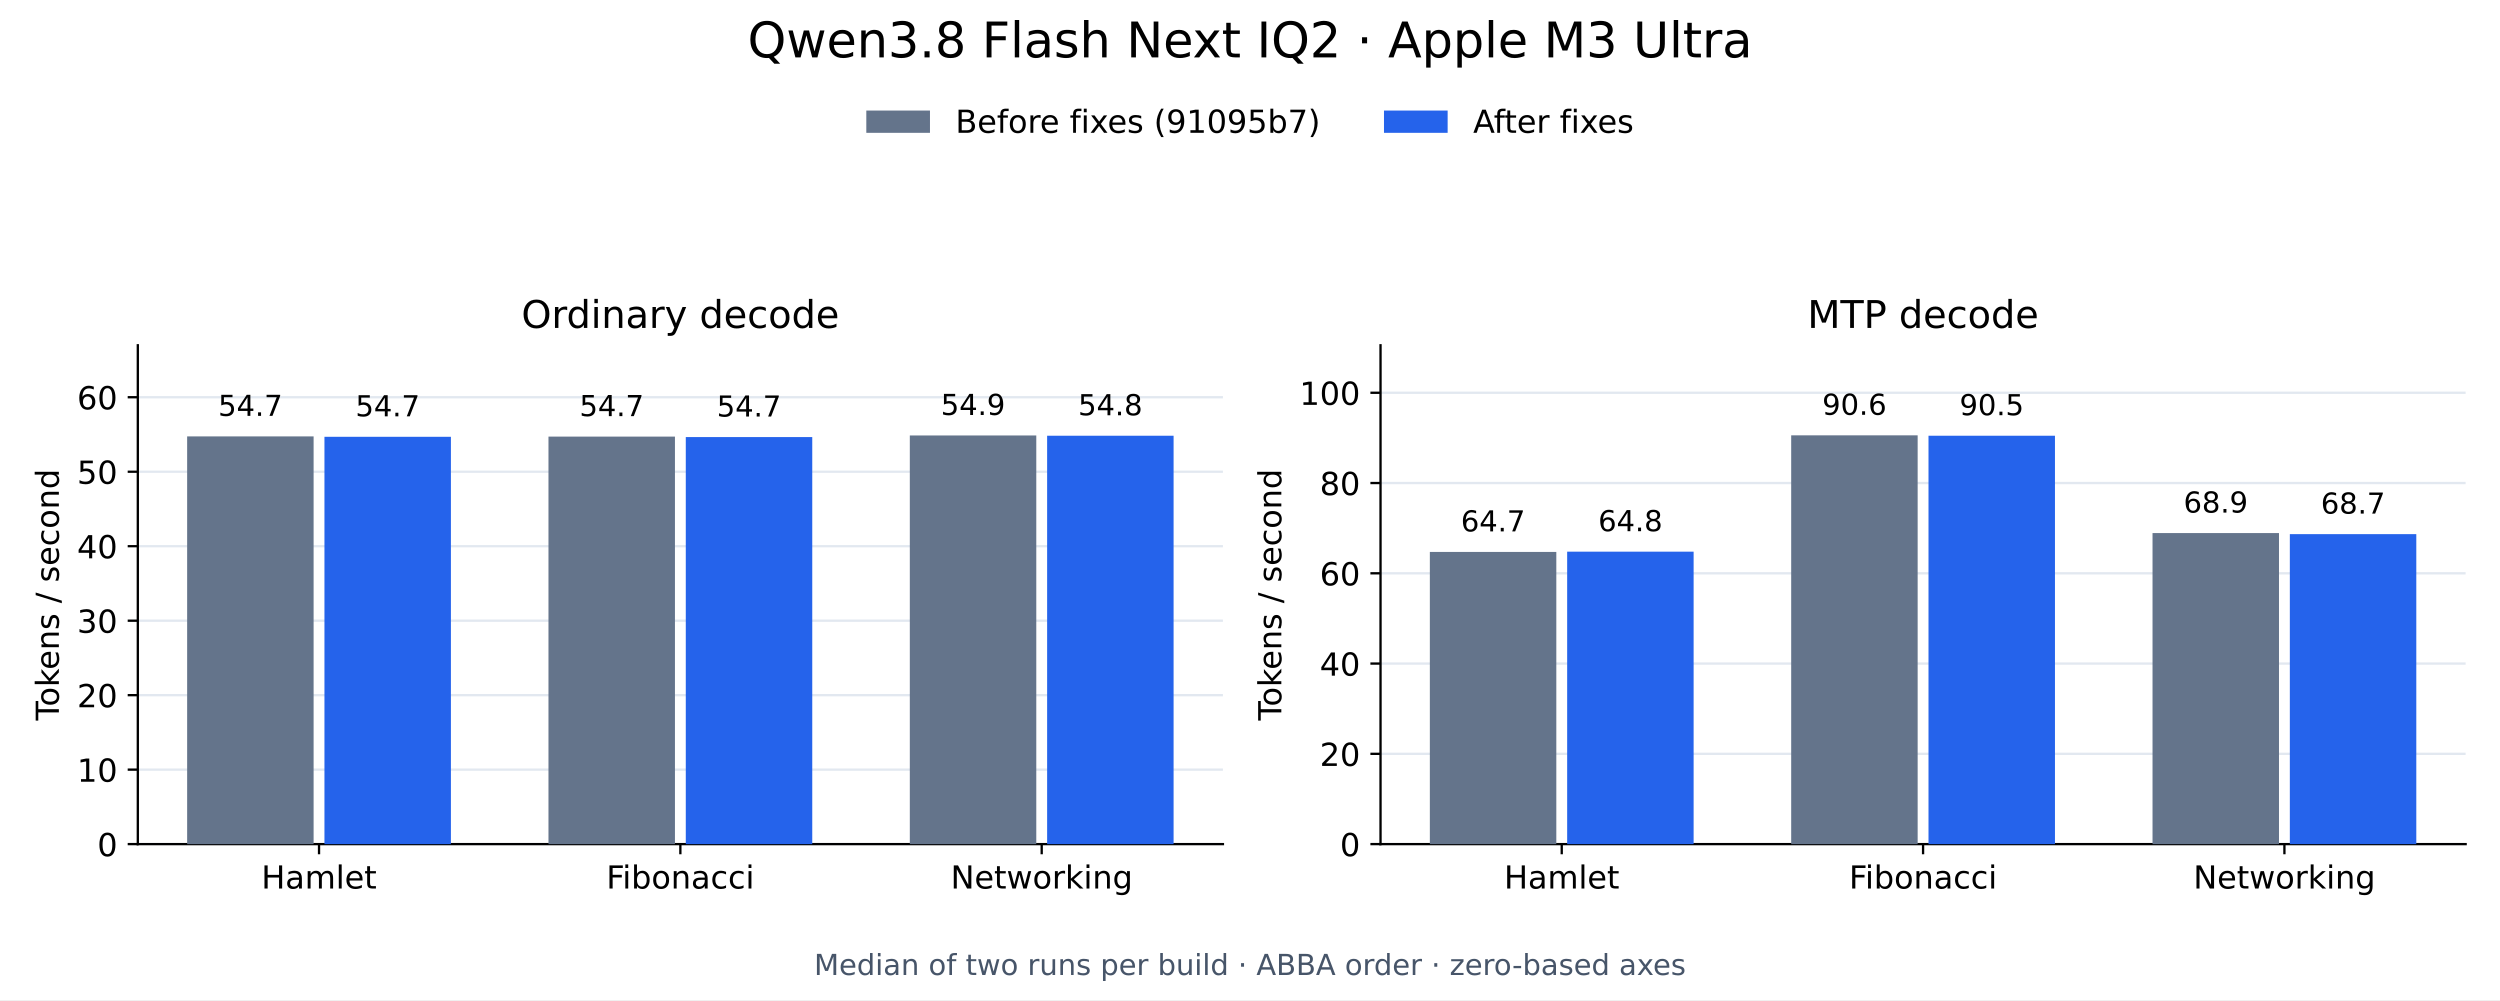
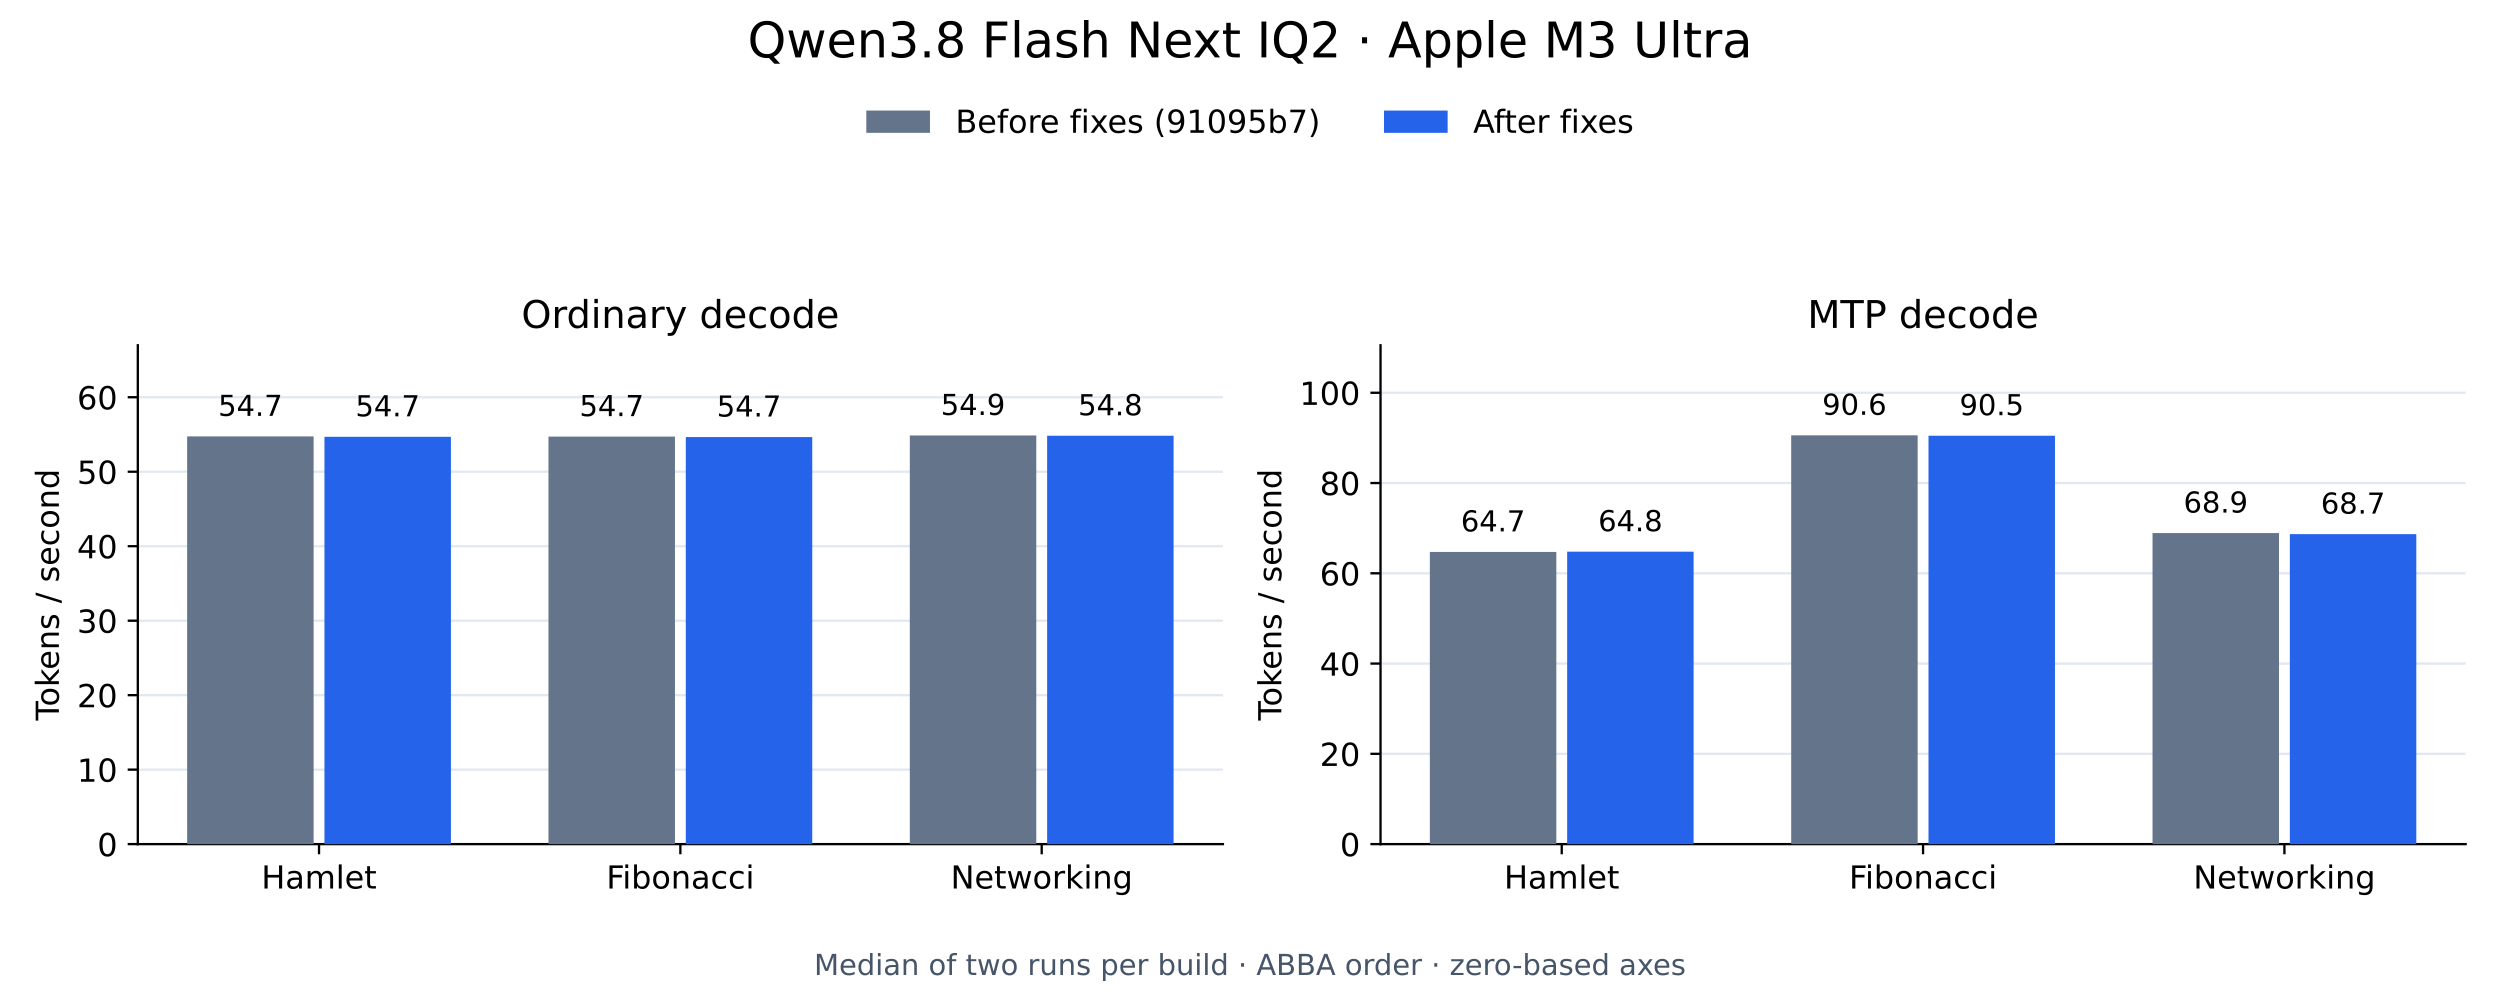
- <svg xmlns="http://www.w3.org/2000/svg" xmlns:xlink="http://www.w3.org/1999/xlink" width="864pt" height="345.6pt" viewBox="0 0 864 345.6" version="1.1">
+ <svg xmlns="http://www.w3.org/2000/svg" xmlns:xlink="http://www.w3.org/1999/xlink" width="1152" height="460.8" version="1.1" viewBox="0 0 864 345.6">
  <defs>
-     <style type="text/css">*{stroke-linejoin: round; stroke-linecap: butt}</style>
+     <style type="text/css">*{stroke-linejoin:round;stroke-linecap:butt}</style>
  </defs>
  <g id="figure_1">
    <g id="patch_1">
-       <path d="M 0 345.6 L 864 345.6 L 864 0 L 0 0 z " style="fill: #ffffff" />
+       <path d="M 0 345.6 L 864 345.6 L 864 0 L 0 0 z" style="fill:#fff" />
    </g>
    <g id="axes_1">
      <g id="patch_2">
-         <path d="M 47.63 291.728 L 422.64 291.728 L 422.64 119.328 L 47.63 119.328 z " style="fill: #ffffff" />
+         <path d="M 47.63 291.728 L 422.64 291.728 L 422.64 119.328 L 47.63 119.328 z" style="fill:#fff" />
      </g>
      <g id="matplotlib.axis_1">
        <g id="xtick_1">
          <g id="line2d_1">
            <defs>
-               <path id="m0ba7be1a46" d="M 0 0 L 0 3.5 " style="stroke: #000000; stroke-width: 0.8" />
+               <path id="m0ba7be1a46" d="M 0 0 L 0 3.5" style="stroke:#000;stroke-width:.8" />
            </defs>
            <g>
-               <use xlink:href="#m0ba7be1a46" x="110.257" y="291.728" style="stroke: #000000; stroke-width: 0.8" />
+               <use x="110.257" y="291.728" xlink:href="#m0ba7be1a46" style="stroke:#000;stroke-width:.8" />
            </g>
          </g>
          <g id="text_1">
-             <text style="font-size: 11px; font-family: 'DejaVu Sans', 'Bitstream Vera Sans', 'Computer Modern Sans Serif', 'Lucida Grande', 'Verdana', 'Geneva', 'Lucid', 'Arial', 'Helvetica', 'Avant Garde', sans-serif; text-anchor: middle" x="110.257" y="307.086" transform="rotate(-0 110.2565 307.0863)">Hamlet</text>
+             <text style="font-size:11px;font-family:'DejaVu Sans','Bitstream Vera Sans','Computer Modern Sans Serif','Lucida Grande','Verdana','Geneva','Lucid','Arial','Helvetica','Avant Garde',sans-serif;text-anchor:middle" x="110.257" y="307.086" transform="rotate(-0 110.2565 307.0863)">Hamlet</text>
          </g>
        </g>
        <g id="xtick_2">
          <g id="line2d_2">
            <g>
-               <use xlink:href="#m0ba7be1a46" x="235.135" y="291.728" style="stroke: #000000; stroke-width: 0.8" />
+               <use x="235.135" y="291.728" xlink:href="#m0ba7be1a46" style="stroke:#000;stroke-width:.8" />
            </g>
          </g>
          <g id="text_2">
-             <text style="font-size: 11px; font-family: 'DejaVu Sans', 'Bitstream Vera Sans', 'Computer Modern Sans Serif', 'Lucida Grande', 'Verdana', 'Geneva', 'Lucid', 'Arial', 'Helvetica', 'Avant Garde', sans-serif; text-anchor: middle" x="235.135" y="307.086" transform="rotate(-0 235.135 307.0863)">Fibonacci</text>
+             <text style="font-size:11px;font-family:'DejaVu Sans','Bitstream Vera Sans','Computer Modern Sans Serif','Lucida Grande','Verdana','Geneva','Lucid','Arial','Helvetica','Avant Garde',sans-serif;text-anchor:middle" x="235.135" y="307.086" transform="rotate(-0 235.135 307.0863)">Fibonacci</text>
          </g>
        </g>
        <g id="xtick_3">
          <g id="line2d_3">
            <g>
-               <use xlink:href="#m0ba7be1a46" x="360.013" y="291.728" style="stroke: #000000; stroke-width: 0.8" />
+               <use x="360.013" y="291.728" xlink:href="#m0ba7be1a46" style="stroke:#000;stroke-width:.8" />
            </g>
          </g>
          <g id="text_3">
-             <text style="font-size: 11px; font-family: 'DejaVu Sans', 'Bitstream Vera Sans', 'Computer Modern Sans Serif', 'Lucida Grande', 'Verdana', 'Geneva', 'Lucid', 'Arial', 'Helvetica', 'Avant Garde', sans-serif; text-anchor: middle" x="360.013" y="307.086" transform="rotate(-0 360.0135 307.0863)">Networking</text>
+             <text style="font-size:11px;font-family:'DejaVu Sans','Bitstream Vera Sans','Computer Modern Sans Serif','Lucida Grande','Verdana','Geneva','Lucid','Arial','Helvetica','Avant Garde',sans-serif;text-anchor:middle" x="360.013" y="307.086" transform="rotate(-0 360.0135 307.0863)">Networking</text>
          </g>
        </g>
      </g>
      <g id="matplotlib.axis_2">
        <g id="ytick_1">
          <g id="line2d_4">
-             <path d="M 47.63 291.728 L 422.64 291.728 " clip-path="url(#pa54524505d)" style="fill: none; stroke: #e2e8f0; stroke-width: 0.8; stroke-linecap: square" />
+             <path d="M 47.63 291.728 L 422.64 291.728" clip-path="url(#pa54524505d)" style="fill:none;stroke:#e2e8f0;stroke-width:.8;stroke-linecap:square" />
          </g>
          <g id="line2d_5">
            <defs>
-               <path id="meb9f7e2e8a" d="M 0 0 L -3.5 0 " style="stroke: #000000; stroke-width: 0.8" />
+               <path id="meb9f7e2e8a" d="M 0 0 L -3.5 0" style="stroke:#000;stroke-width:.8" />
            </defs>
            <g>
-               <use xlink:href="#meb9f7e2e8a" x="47.63" y="291.728" style="stroke: #000000; stroke-width: 0.8" />
+               <use x="47.63" y="291.728" xlink:href="#meb9f7e2e8a" style="stroke:#000;stroke-width:.8" />
            </g>
          </g>
          <g id="text_4">
-             <text style="font-size: 11px; font-family: 'DejaVu Sans', 'Bitstream Vera Sans', 'Computer Modern Sans Serif', 'Lucida Grande', 'Verdana', 'Geneva', 'Lucid', 'Arial', 'Helvetica', 'Avant Garde', sans-serif; text-anchor: end" x="40.63" y="295.907" transform="rotate(-0 40.63 295.9071)">0</text>
+             <text style="font-size:11px;font-family:'DejaVu Sans','Bitstream Vera Sans','Computer Modern Sans Serif','Lucida Grande','Verdana','Geneva','Lucid','Arial','Helvetica','Avant Garde',sans-serif;text-anchor:end" x="40.63" y="295.907" transform="rotate(-0 40.63 295.9071)">0</text>
          </g>
        </g>
        <g id="ytick_2">
          <g id="line2d_6">
-             <path d="M 47.63 265.988 L 422.64 265.988 " clip-path="url(#pa54524505d)" style="fill: none; stroke: #e2e8f0; stroke-width: 0.8; stroke-linecap: square" />
+             <path d="M 47.63 265.988 L 422.64 265.988" clip-path="url(#pa54524505d)" style="fill:none;stroke:#e2e8f0;stroke-width:.8;stroke-linecap:square" />
          </g>
          <g id="line2d_7">
            <g>
-               <use xlink:href="#meb9f7e2e8a" x="47.63" y="265.988" style="stroke: #000000; stroke-width: 0.8" />
+               <use x="47.63" y="265.988" xlink:href="#meb9f7e2e8a" style="stroke:#000;stroke-width:.8" />
            </g>
          </g>
          <g id="text_5">
-             <text style="font-size: 11px; font-family: 'DejaVu Sans', 'Bitstream Vera Sans', 'Computer Modern Sans Serif', 'Lucida Grande', 'Verdana', 'Geneva', 'Lucid', 'Arial', 'Helvetica', 'Avant Garde', sans-serif; text-anchor: end" x="40.63" y="270.167" transform="rotate(-0 40.63 270.1673)">10</text>
+             <text style="font-size:11px;font-family:'DejaVu Sans','Bitstream Vera Sans','Computer Modern Sans Serif','Lucida Grande','Verdana','Geneva','Lucid','Arial','Helvetica','Avant Garde',sans-serif;text-anchor:end" x="40.63" y="270.167" transform="rotate(-0 40.63 270.1673)">10</text>
          </g>
        </g>
        <g id="ytick_3">
          <g id="line2d_8">
-             <path d="M 47.63 240.248 L 422.64 240.248 " clip-path="url(#pa54524505d)" style="fill: none; stroke: #e2e8f0; stroke-width: 0.8; stroke-linecap: square" />
+             <path d="M 47.63 240.248 L 422.64 240.248" clip-path="url(#pa54524505d)" style="fill:none;stroke:#e2e8f0;stroke-width:.8;stroke-linecap:square" />
          </g>
          <g id="line2d_9">
            <g>
-               <use xlink:href="#meb9f7e2e8a" x="47.63" y="240.248" style="stroke: #000000; stroke-width: 0.8" />
+               <use x="47.63" y="240.248" xlink:href="#meb9f7e2e8a" style="stroke:#000;stroke-width:.8" />
            </g>
          </g>
          <g id="text_6">
-             <text style="font-size: 11px; font-family: 'DejaVu Sans', 'Bitstream Vera Sans', 'Computer Modern Sans Serif', 'Lucida Grande', 'Verdana', 'Geneva', 'Lucid', 'Arial', 'Helvetica', 'Avant Garde', sans-serif; text-anchor: end" x="40.63" y="244.428" transform="rotate(-0 40.63 244.4275)">20</text>
+             <text style="font-size:11px;font-family:'DejaVu Sans','Bitstream Vera Sans','Computer Modern Sans Serif','Lucida Grande','Verdana','Geneva','Lucid','Arial','Helvetica','Avant Garde',sans-serif;text-anchor:end" x="40.63" y="244.428" transform="rotate(-0 40.63 244.4275)">20</text>
          </g>
        </g>
        <g id="ytick_4">
          <g id="line2d_10">
-             <path d="M 47.63 214.509 L 422.64 214.509 " clip-path="url(#pa54524505d)" style="fill: none; stroke: #e2e8f0; stroke-width: 0.8; stroke-linecap: square" />
+             <path d="M 47.63 214.509 L 422.64 214.509" clip-path="url(#pa54524505d)" style="fill:none;stroke:#e2e8f0;stroke-width:.8;stroke-linecap:square" />
          </g>
          <g id="line2d_11">
            <g>
-               <use xlink:href="#meb9f7e2e8a" x="47.63" y="214.509" style="stroke: #000000; stroke-width: 0.8" />
+               <use x="47.63" y="214.509" xlink:href="#meb9f7e2e8a" style="stroke:#000;stroke-width:.8" />
            </g>
          </g>
          <g id="text_7">
-             <text style="font-size: 11px; font-family: 'DejaVu Sans', 'Bitstream Vera Sans', 'Computer Modern Sans Serif', 'Lucida Grande', 'Verdana', 'Geneva', 'Lucid', 'Arial', 'Helvetica', 'Avant Garde', sans-serif; text-anchor: end" x="40.63" y="218.688" transform="rotate(-0 40.63 218.6878)">30</text>
+             <text style="font-size:11px;font-family:'DejaVu Sans','Bitstream Vera Sans','Computer Modern Sans Serif','Lucida Grande','Verdana','Geneva','Lucid','Arial','Helvetica','Avant Garde',sans-serif;text-anchor:end" x="40.63" y="218.688" transform="rotate(-0 40.63 218.6878)">30</text>
          </g>
        </g>
        <g id="ytick_5">
          <g id="line2d_12">
-             <path d="M 47.63 188.769 L 422.64 188.769 " clip-path="url(#pa54524505d)" style="fill: none; stroke: #e2e8f0; stroke-width: 0.8; stroke-linecap: square" />
+             <path d="M 47.63 188.769 L 422.64 188.769" clip-path="url(#pa54524505d)" style="fill:none;stroke:#e2e8f0;stroke-width:.8;stroke-linecap:square" />
          </g>
          <g id="line2d_13">
            <g>
-               <use xlink:href="#meb9f7e2e8a" x="47.63" y="188.769" style="stroke: #000000; stroke-width: 0.8" />
+               <use x="47.63" y="188.769" xlink:href="#meb9f7e2e8a" style="stroke:#000;stroke-width:.8" />
            </g>
          </g>
          <g id="text_8">
-             <text style="font-size: 11px; font-family: 'DejaVu Sans', 'Bitstream Vera Sans', 'Computer Modern Sans Serif', 'Lucida Grande', 'Verdana', 'Geneva', 'Lucid', 'Arial', 'Helvetica', 'Avant Garde', sans-serif; text-anchor: end" x="40.63" y="192.948" transform="rotate(-0 40.63 192.948)">40</text>
+             <text style="font-size:11px;font-family:'DejaVu Sans','Bitstream Vera Sans','Computer Modern Sans Serif','Lucida Grande','Verdana','Geneva','Lucid','Arial','Helvetica','Avant Garde',sans-serif;text-anchor:end" x="40.63" y="192.948" transform="rotate(-0 40.63 192.948)">40</text>
          </g>
        </g>
        <g id="ytick_6">
          <g id="line2d_14">
-             <path d="M 47.63 163.029 L 422.64 163.029 " clip-path="url(#pa54524505d)" style="fill: none; stroke: #e2e8f0; stroke-width: 0.8; stroke-linecap: square" />
+             <path d="M 47.63 163.029 L 422.64 163.029" clip-path="url(#pa54524505d)" style="fill:none;stroke:#e2e8f0;stroke-width:.8;stroke-linecap:square" />
          </g>
          <g id="line2d_15">
            <g>
-               <use xlink:href="#meb9f7e2e8a" x="47.63" y="163.029" style="stroke: #000000; stroke-width: 0.8" />
+               <use x="47.63" y="163.029" xlink:href="#meb9f7e2e8a" style="stroke:#000;stroke-width:.8" />
            </g>
          </g>
          <g id="text_9">
-             <text style="font-size: 11px; font-family: 'DejaVu Sans', 'Bitstream Vera Sans', 'Computer Modern Sans Serif', 'Lucida Grande', 'Verdana', 'Geneva', 'Lucid', 'Arial', 'Helvetica', 'Avant Garde', sans-serif; text-anchor: end" x="40.63" y="167.208" transform="rotate(-0 40.63 167.2082)">50</text>
+             <text style="font-size:11px;font-family:'DejaVu Sans','Bitstream Vera Sans','Computer Modern Sans Serif','Lucida Grande','Verdana','Geneva','Lucid','Arial','Helvetica','Avant Garde',sans-serif;text-anchor:end" x="40.63" y="167.208" transform="rotate(-0 40.63 167.2082)">50</text>
          </g>
        </g>
        <g id="ytick_7">
          <g id="line2d_16">
-             <path d="M 47.63 137.289 L 422.64 137.289 " clip-path="url(#pa54524505d)" style="fill: none; stroke: #e2e8f0; stroke-width: 0.8; stroke-linecap: square" />
+             <path d="M 47.63 137.289 L 422.64 137.289" clip-path="url(#pa54524505d)" style="fill:none;stroke:#e2e8f0;stroke-width:.8;stroke-linecap:square" />
          </g>
          <g id="line2d_17">
            <g>
-               <use xlink:href="#meb9f7e2e8a" x="47.63" y="137.289" style="stroke: #000000; stroke-width: 0.8" />
+               <use x="47.63" y="137.289" xlink:href="#meb9f7e2e8a" style="stroke:#000;stroke-width:.8" />
            </g>
          </g>
          <g id="text_10">
-             <text style="font-size: 11px; font-family: 'DejaVu Sans', 'Bitstream Vera Sans', 'Computer Modern Sans Serif', 'Lucida Grande', 'Verdana', 'Geneva', 'Lucid', 'Arial', 'Helvetica', 'Avant Garde', sans-serif; text-anchor: end" x="40.63" y="141.468" transform="rotate(-0 40.63 141.4684)">60</text>
+             <text style="font-size:11px;font-family:'DejaVu Sans','Bitstream Vera Sans','Computer Modern Sans Serif','Lucida Grande','Verdana','Geneva','Lucid','Arial','Helvetica','Avant Garde',sans-serif;text-anchor:end" x="40.63" y="141.468" transform="rotate(-0 40.63 141.4684)">60</text>
          </g>
        </g>
        <g id="text_11">
-           <text style="font-size: 11px; font-family: 'DejaVu Sans', 'Bitstream Vera Sans', 'Computer Modern Sans Serif', 'Lucida Grande', 'Verdana', 'Geneva', 'Lucid', 'Arial', 'Helvetica', 'Avant Garde', sans-serif; text-anchor: middle" x="20.345" y="205.528" transform="rotate(-90 20.34484 205.528)">Tokens / second</text>
+           <text style="font-size:11px;font-family:'DejaVu Sans','Bitstream Vera Sans','Computer Modern Sans Serif','Lucida Grande','Verdana','Geneva','Lucid','Arial','Helvetica','Avant Garde',sans-serif;text-anchor:middle" x="20.345" y="205.528" transform="rotate(-90 20.34484 205.528)">Tokens / second</text>
        </g>
      </g>
      <g id="patch_3">
-         <path d="M 47.63 291.728 L 47.63 119.328 " style="fill: none; stroke: #000000; stroke-width: 0.8; stroke-linejoin: miter; stroke-linecap: square" />
+         <path d="M 47.63 291.728 L 47.63 119.328" style="fill:none;stroke:#000;stroke-width:.8;stroke-linejoin:miter;stroke-linecap:square" />
      </g>
      <g id="patch_4">
-         <path d="M 47.63 291.728 L 422.64 291.728 " style="fill: none; stroke: #000000; stroke-width: 0.8; stroke-linejoin: miter; stroke-linecap: square" />
+         <path d="M 47.63 291.728 L 422.64 291.728" style="fill:none;stroke:#000;stroke-width:.8;stroke-linejoin:miter;stroke-linecap:square" />
      </g>
      <g id="patch_5">
-         <path d="M 64.676 291.728 L 108.383 291.728 L 108.383 150.815 L 64.676 150.815 z " clip-path="url(#pa54524505d)" style="fill: #64748b" />
+         <path d="M 64.676 291.728 L 108.383 291.728 L 108.383 150.815 L 64.676 150.815 z" clip-path="url(#pa54524505d)" style="fill:#64748b" />
      </g>
      <g id="patch_6">
-         <path d="M 189.554 291.728 L 233.262 291.728 L 233.262 150.893 L 189.554 150.893 z " clip-path="url(#pa54524505d)" style="fill: #64748b" />
+         <path d="M 189.554 291.728 L 233.262 291.728 L 233.262 150.893 L 189.554 150.893 z" clip-path="url(#pa54524505d)" style="fill:#64748b" />
      </g>
      <g id="patch_7">
-         <path d="M 314.433 291.728 L 358.14 291.728 L 358.14 150.494 L 314.433 150.494 z " clip-path="url(#pa54524505d)" style="fill: #64748b" />
+         <path d="M 314.433 291.728 L 358.14 291.728 L 358.14 150.494 L 314.433 150.494 z" clip-path="url(#pa54524505d)" style="fill:#64748b" />
      </g>
      <g id="text_12">
-         <text style="font-size: 10px; font-family: 'DejaVu Sans', 'Bitstream Vera Sans', 'Computer Modern Sans Serif', 'Lucida Grande', 'Verdana', 'Geneva', 'Lucid', 'Arial', 'Helvetica', 'Avant Garde', sans-serif; text-anchor: middle" x="86.53" y="143.736" transform="rotate(-0 86.52964 143.7358)">54.7</text>
+         <text style="font-size:10px;font-family:'DejaVu Sans','Bitstream Vera Sans','Computer Modern Sans Serif','Lucida Grande','Verdana','Geneva','Lucid','Arial','Helvetica','Avant Garde',sans-serif;text-anchor:middle" x="86.53" y="143.736" transform="rotate(-0 86.52964 143.7358)">54.7</text>
      </g>
      <g id="text_13">
-         <text style="font-size: 10px; font-family: 'DejaVu Sans', 'Bitstream Vera Sans', 'Computer Modern Sans Serif', 'Lucida Grande', 'Verdana', 'Geneva', 'Lucid', 'Arial', 'Helvetica', 'Avant Garde', sans-serif; text-anchor: middle" x="211.408" y="143.813" transform="rotate(-0 211.4081 143.813)">54.7</text>
+         <text style="font-size:10px;font-family:'DejaVu Sans','Bitstream Vera Sans','Computer Modern Sans Serif','Lucida Grande','Verdana','Geneva','Lucid','Arial','Helvetica','Avant Garde',sans-serif;text-anchor:middle" x="211.408" y="143.813" transform="rotate(-0 211.4081 143.813)">54.7</text>
      </g>
      <g id="text_14">
-         <text style="font-size: 10px; font-family: 'DejaVu Sans', 'Bitstream Vera Sans', 'Computer Modern Sans Serif', 'Lucida Grande', 'Verdana', 'Geneva', 'Lucid', 'Arial', 'Helvetica', 'Avant Garde', sans-serif; text-anchor: middle" x="336.287" y="143.414" transform="rotate(-0 336.2865 143.4141)">54.9</text>
+         <text style="font-size:10px;font-family:'DejaVu Sans','Bitstream Vera Sans','Computer Modern Sans Serif','Lucida Grande','Verdana','Geneva','Lucid','Arial','Helvetica','Avant Garde',sans-serif;text-anchor:middle" x="336.287" y="143.414" transform="rotate(-0 336.2865 143.4141)">54.9</text>
      </g>
      <g id="patch_8">
-         <path d="M 112.13 291.728 L 155.837 291.728 L 155.837 150.957 L 112.13 150.957 z " clip-path="url(#pa54524505d)" style="fill: #2563eb" />
+         <path d="M 112.13 291.728 L 155.837 291.728 L 155.837 150.957 L 112.13 150.957 z" clip-path="url(#pa54524505d)" style="fill:#2563eb" />
      </g>
      <g id="patch_9">
-         <path d="M 237.008 291.728 L 280.716 291.728 L 280.716 151.047 L 237.008 151.047 z " clip-path="url(#pa54524505d)" style="fill: #2563eb" />
+         <path d="M 237.008 291.728 L 280.716 291.728 L 280.716 151.047 L 237.008 151.047 z" clip-path="url(#pa54524505d)" style="fill:#2563eb" />
      </g>
      <g id="patch_10">
-         <path d="M 361.887 291.728 L 405.594 291.728 L 405.594 150.597 L 361.887 150.597 z " clip-path="url(#pa54524505d)" style="fill: #2563eb" />
+         <path d="M 361.887 291.728 L 405.594 291.728 L 405.594 150.597 L 361.887 150.597 z" clip-path="url(#pa54524505d)" style="fill:#2563eb" />
      </g>
      <g id="text_15">
-         <text style="font-size: 10px; font-family: 'DejaVu Sans', 'Bitstream Vera Sans', 'Computer Modern Sans Serif', 'Lucida Grande', 'Verdana', 'Geneva', 'Lucid', 'Arial', 'Helvetica', 'Avant Garde', sans-serif; text-anchor: middle" x="133.983" y="143.877" transform="rotate(-0 133.9835 143.8774)">54.7</text>
+         <text style="font-size:10px;font-family:'DejaVu Sans','Bitstream Vera Sans','Computer Modern Sans Serif','Lucida Grande','Verdana','Geneva','Lucid','Arial','Helvetica','Avant Garde',sans-serif;text-anchor:middle" x="133.983" y="143.877" transform="rotate(-0 133.9835 143.8774)">54.7</text>
      </g>
      <g id="text_16">
-         <text style="font-size: 10px; font-family: 'DejaVu Sans', 'Bitstream Vera Sans', 'Computer Modern Sans Serif', 'Lucida Grande', 'Verdana', 'Geneva', 'Lucid', 'Arial', 'Helvetica', 'Avant Garde', sans-serif; text-anchor: middle" x="258.862" y="143.967" transform="rotate(-0 258.8619 143.9675)">54.7</text>
+         <text style="font-size:10px;font-family:'DejaVu Sans','Bitstream Vera Sans','Computer Modern Sans Serif','Lucida Grande','Verdana','Geneva','Lucid','Arial','Helvetica','Avant Garde',sans-serif;text-anchor:middle" x="258.862" y="143.967" transform="rotate(-0 258.8619 143.9675)">54.7</text>
      </g>
      <g id="text_17">
-         <text style="font-size: 10px; font-family: 'DejaVu Sans', 'Bitstream Vera Sans', 'Computer Modern Sans Serif', 'Lucida Grande', 'Verdana', 'Geneva', 'Lucid', 'Arial', 'Helvetica', 'Avant Garde', sans-serif; text-anchor: middle" x="383.74" y="143.517" transform="rotate(-0 383.7404 143.517)">54.8</text>
+         <text style="font-size:10px;font-family:'DejaVu Sans','Bitstream Vera Sans','Computer Modern Sans Serif','Lucida Grande','Verdana','Geneva','Lucid','Arial','Helvetica','Avant Garde',sans-serif;text-anchor:middle" x="383.74" y="143.517" transform="rotate(-0 383.7404 143.517)">54.8</text>
      </g>
      <g id="text_18">
-         <text style="font-size: 13.2px; font-family: 'DejaVu Sans', 'Bitstream Vera Sans', 'Computer Modern Sans Serif', 'Lucida Grande', 'Verdana', 'Geneva', 'Lucid', 'Arial', 'Helvetica', 'Avant Garde', sans-serif; text-anchor: middle" x="235.135" y="113.328" transform="rotate(-0 235.135 113.328)">Ordinary decode</text>
+         <text style="font-size:13.2px;font-family:'DejaVu Sans','Bitstream Vera Sans','Computer Modern Sans Serif','Lucida Grande','Verdana','Geneva','Lucid','Arial','Helvetica','Avant Garde',sans-serif;text-anchor:middle" x="235.135" y="113.328" transform="rotate(-0 235.135 113.328)">Ordinary decode</text>
      </g>
    </g>
    <g id="axes_2">
      <g id="patch_11">
-         <path d="M 477.11 291.728 L 852.12 291.728 L 852.12 119.328 L 477.11 119.328 z " style="fill: #ffffff" />
+         <path d="M 477.11 291.728 L 852.12 291.728 L 852.12 119.328 L 477.11 119.328 z" style="fill:#fff" />
      </g>
      <g id="matplotlib.axis_3">
        <g id="xtick_4">
          <g id="line2d_18">
            <g>
-               <use xlink:href="#m0ba7be1a46" x="539.737" y="291.728" style="stroke: #000000; stroke-width: 0.8" />
+               <use x="539.737" y="291.728" xlink:href="#m0ba7be1a46" style="stroke:#000;stroke-width:.8" />
            </g>
          </g>
          <g id="text_19">
-             <text style="font-size: 11px; font-family: 'DejaVu Sans', 'Bitstream Vera Sans', 'Computer Modern Sans Serif', 'Lucida Grande', 'Verdana', 'Geneva', 'Lucid', 'Arial', 'Helvetica', 'Avant Garde', sans-serif; text-anchor: middle" x="539.737" y="307.086" transform="rotate(-0 539.7365 307.0863)">Hamlet</text>
+             <text style="font-size:11px;font-family:'DejaVu Sans','Bitstream Vera Sans','Computer Modern Sans Serif','Lucida Grande','Verdana','Geneva','Lucid','Arial','Helvetica','Avant Garde',sans-serif;text-anchor:middle" x="539.737" y="307.086" transform="rotate(-0 539.7365 307.0863)">Hamlet</text>
          </g>
        </g>
        <g id="xtick_5">
          <g id="line2d_19">
            <g>
-               <use xlink:href="#m0ba7be1a46" x="664.615" y="291.728" style="stroke: #000000; stroke-width: 0.8" />
+               <use x="664.615" y="291.728" xlink:href="#m0ba7be1a46" style="stroke:#000;stroke-width:.8" />
            </g>
          </g>
          <g id="text_20">
-             <text style="font-size: 11px; font-family: 'DejaVu Sans', 'Bitstream Vera Sans', 'Computer Modern Sans Serif', 'Lucida Grande', 'Verdana', 'Geneva', 'Lucid', 'Arial', 'Helvetica', 'Avant Garde', sans-serif; text-anchor: middle" x="664.615" y="307.086" transform="rotate(-0 664.615 307.0863)">Fibonacci</text>
+             <text style="font-size:11px;font-family:'DejaVu Sans','Bitstream Vera Sans','Computer Modern Sans Serif','Lucida Grande','Verdana','Geneva','Lucid','Arial','Helvetica','Avant Garde',sans-serif;text-anchor:middle" x="664.615" y="307.086" transform="rotate(-0 664.615 307.0863)">Fibonacci</text>
          </g>
        </g>
        <g id="xtick_6">
          <g id="line2d_20">
            <g>
-               <use xlink:href="#m0ba7be1a46" x="789.493" y="291.728" style="stroke: #000000; stroke-width: 0.8" />
+               <use x="789.493" y="291.728" xlink:href="#m0ba7be1a46" style="stroke:#000;stroke-width:.8" />
            </g>
          </g>
          <g id="text_21">
-             <text style="font-size: 11px; font-family: 'DejaVu Sans', 'Bitstream Vera Sans', 'Computer Modern Sans Serif', 'Lucida Grande', 'Verdana', 'Geneva', 'Lucid', 'Arial', 'Helvetica', 'Avant Garde', sans-serif; text-anchor: middle" x="789.493" y="307.086" transform="rotate(-0 789.4935 307.0863)">Networking</text>
+             <text style="font-size:11px;font-family:'DejaVu Sans','Bitstream Vera Sans','Computer Modern Sans Serif','Lucida Grande','Verdana','Geneva','Lucid','Arial','Helvetica','Avant Garde',sans-serif;text-anchor:middle" x="789.493" y="307.086" transform="rotate(-0 789.4935 307.0863)">Networking</text>
          </g>
        </g>
      </g>
      <g id="matplotlib.axis_4">
        <g id="ytick_8">
          <g id="line2d_21">
-             <path d="M 477.11 291.728 L 852.12 291.728 " clip-path="url(#p5045de5c33)" style="fill: none; stroke: #e2e8f0; stroke-width: 0.8; stroke-linecap: square" />
+             <path d="M 477.11 291.728 L 852.12 291.728" clip-path="url(#p5045de5c33)" style="fill:none;stroke:#e2e8f0;stroke-width:.8;stroke-linecap:square" />
          </g>
          <g id="line2d_22">
            <g>
-               <use xlink:href="#meb9f7e2e8a" x="477.11" y="291.728" style="stroke: #000000; stroke-width: 0.8" />
+               <use x="477.11" y="291.728" xlink:href="#meb9f7e2e8a" style="stroke:#000;stroke-width:.8" />
            </g>
          </g>
          <g id="text_22">
-             <text style="font-size: 11px; font-family: 'DejaVu Sans', 'Bitstream Vera Sans', 'Computer Modern Sans Serif', 'Lucida Grande', 'Verdana', 'Geneva', 'Lucid', 'Arial', 'Helvetica', 'Avant Garde', sans-serif; text-anchor: end" x="470.11" y="295.907" transform="rotate(-0 470.11 295.9071)">0</text>
+             <text style="font-size:11px;font-family:'DejaVu Sans','Bitstream Vera Sans','Computer Modern Sans Serif','Lucida Grande','Verdana','Geneva','Lucid','Arial','Helvetica','Avant Garde',sans-serif;text-anchor:end" x="470.11" y="295.907" transform="rotate(-0 470.11 295.9071)">0</text>
          </g>
        </g>
        <g id="ytick_9">
          <g id="line2d_23">
-             <path d="M 477.11 260.53 L 852.12 260.53 " clip-path="url(#p5045de5c33)" style="fill: none; stroke: #e2e8f0; stroke-width: 0.8; stroke-linecap: square" />
+             <path d="M 477.11 260.53 L 852.12 260.53" clip-path="url(#p5045de5c33)" style="fill:none;stroke:#e2e8f0;stroke-width:.8;stroke-linecap:square" />
          </g>
          <g id="line2d_24">
            <g>
-               <use xlink:href="#meb9f7e2e8a" x="477.11" y="260.53" style="stroke: #000000; stroke-width: 0.8" />
+               <use x="477.11" y="260.53" xlink:href="#meb9f7e2e8a" style="stroke:#000;stroke-width:.8" />
            </g>
          </g>
          <g id="text_23">
-             <text style="font-size: 11px; font-family: 'DejaVu Sans', 'Bitstream Vera Sans', 'Computer Modern Sans Serif', 'Lucida Grande', 'Verdana', 'Geneva', 'Lucid', 'Arial', 'Helvetica', 'Avant Garde', sans-serif; text-anchor: end" x="470.11" y="264.709" transform="rotate(-0 470.11 264.7091)">20</text>
+             <text style="font-size:11px;font-family:'DejaVu Sans','Bitstream Vera Sans','Computer Modern Sans Serif','Lucida Grande','Verdana','Geneva','Lucid','Arial','Helvetica','Avant Garde',sans-serif;text-anchor:end" x="470.11" y="264.709" transform="rotate(-0 470.11 264.7091)">20</text>
          </g>
        </g>
        <g id="ytick_10">
          <g id="line2d_25">
-             <path d="M 477.11 229.332 L 852.12 229.332 " clip-path="url(#p5045de5c33)" style="fill: none; stroke: #e2e8f0; stroke-width: 0.8; stroke-linecap: square" />
+             <path d="M 477.11 229.332 L 852.12 229.332" clip-path="url(#p5045de5c33)" style="fill:none;stroke:#e2e8f0;stroke-width:.8;stroke-linecap:square" />
          </g>
          <g id="line2d_26">
            <g>
-               <use xlink:href="#meb9f7e2e8a" x="477.11" y="229.332" style="stroke: #000000; stroke-width: 0.8" />
+               <use x="477.11" y="229.332" xlink:href="#meb9f7e2e8a" style="stroke:#000;stroke-width:.8" />
            </g>
          </g>
          <g id="text_24">
-             <text style="font-size: 11px; font-family: 'DejaVu Sans', 'Bitstream Vera Sans', 'Computer Modern Sans Serif', 'Lucida Grande', 'Verdana', 'Geneva', 'Lucid', 'Arial', 'Helvetica', 'Avant Garde', sans-serif; text-anchor: end" x="470.11" y="233.511" transform="rotate(-0 470.11 233.5111)">40</text>
+             <text style="font-size:11px;font-family:'DejaVu Sans','Bitstream Vera Sans','Computer Modern Sans Serif','Lucida Grande','Verdana','Geneva','Lucid','Arial','Helvetica','Avant Garde',sans-serif;text-anchor:end" x="470.11" y="233.511" transform="rotate(-0 470.11 233.5111)">40</text>
          </g>
        </g>
        <g id="ytick_11">
          <g id="line2d_27">
-             <path d="M 477.11 198.134 L 852.12 198.134 " clip-path="url(#p5045de5c33)" style="fill: none; stroke: #e2e8f0; stroke-width: 0.8; stroke-linecap: square" />
+             <path d="M 477.11 198.134 L 852.12 198.134" clip-path="url(#p5045de5c33)" style="fill:none;stroke:#e2e8f0;stroke-width:.8;stroke-linecap:square" />
          </g>
          <g id="line2d_28">
            <g>
-               <use xlink:href="#meb9f7e2e8a" x="477.11" y="198.134" style="stroke: #000000; stroke-width: 0.8" />
+               <use x="477.11" y="198.134" xlink:href="#meb9f7e2e8a" style="stroke:#000;stroke-width:.8" />
            </g>
          </g>
          <g id="text_25">
-             <text style="font-size: 11px; font-family: 'DejaVu Sans', 'Bitstream Vera Sans', 'Computer Modern Sans Serif', 'Lucida Grande', 'Verdana', 'Geneva', 'Lucid', 'Arial', 'Helvetica', 'Avant Garde', sans-serif; text-anchor: end" x="470.11" y="202.313" transform="rotate(-0 470.11 202.3131)">60</text>
+             <text style="font-size:11px;font-family:'DejaVu Sans','Bitstream Vera Sans','Computer Modern Sans Serif','Lucida Grande','Verdana','Geneva','Lucid','Arial','Helvetica','Avant Garde',sans-serif;text-anchor:end" x="470.11" y="202.313" transform="rotate(-0 470.11 202.3131)">60</text>
          </g>
        </g>
        <g id="ytick_12">
          <g id="line2d_29">
-             <path d="M 477.11 166.936 L 852.12 166.936 " clip-path="url(#p5045de5c33)" style="fill: none; stroke: #e2e8f0; stroke-width: 0.8; stroke-linecap: square" />
+             <path d="M 477.11 166.936 L 852.12 166.936" clip-path="url(#p5045de5c33)" style="fill:none;stroke:#e2e8f0;stroke-width:.8;stroke-linecap:square" />
          </g>
          <g id="line2d_30">
            <g>
-               <use xlink:href="#meb9f7e2e8a" x="477.11" y="166.936" style="stroke: #000000; stroke-width: 0.8" />
+               <use x="477.11" y="166.936" xlink:href="#meb9f7e2e8a" style="stroke:#000;stroke-width:.8" />
            </g>
          </g>
          <g id="text_26">
-             <text style="font-size: 11px; font-family: 'DejaVu Sans', 'Bitstream Vera Sans', 'Computer Modern Sans Serif', 'Lucida Grande', 'Verdana', 'Geneva', 'Lucid', 'Arial', 'Helvetica', 'Avant Garde', sans-serif; text-anchor: end" x="470.11" y="171.115" transform="rotate(-0 470.11 171.115)">80</text>
+             <text style="font-size:11px;font-family:'DejaVu Sans','Bitstream Vera Sans','Computer Modern Sans Serif','Lucida Grande','Verdana','Geneva','Lucid','Arial','Helvetica','Avant Garde',sans-serif;text-anchor:end" x="470.11" y="171.115" transform="rotate(-0 470.11 171.115)">80</text>
          </g>
        </g>
        <g id="ytick_13">
          <g id="line2d_31">
-             <path d="M 477.11 135.738 L 852.12 135.738 " clip-path="url(#p5045de5c33)" style="fill: none; stroke: #e2e8f0; stroke-width: 0.8; stroke-linecap: square" />
+             <path d="M 477.11 135.738 L 852.12 135.738" clip-path="url(#p5045de5c33)" style="fill:none;stroke:#e2e8f0;stroke-width:.8;stroke-linecap:square" />
          </g>
          <g id="line2d_32">
            <g>
-               <use xlink:href="#meb9f7e2e8a" x="477.11" y="135.738" style="stroke: #000000; stroke-width: 0.8" />
+               <use x="477.11" y="135.738" xlink:href="#meb9f7e2e8a" style="stroke:#000;stroke-width:.8" />
            </g>
          </g>
          <g id="text_27">
-             <text style="font-size: 11px; font-family: 'DejaVu Sans', 'Bitstream Vera Sans', 'Computer Modern Sans Serif', 'Lucida Grande', 'Verdana', 'Geneva', 'Lucid', 'Arial', 'Helvetica', 'Avant Garde', sans-serif; text-anchor: end" x="470.11" y="139.917" transform="rotate(-0 470.11 139.917)">100</text>
+             <text style="font-size:11px;font-family:'DejaVu Sans','Bitstream Vera Sans','Computer Modern Sans Serif','Lucida Grande','Verdana','Geneva','Lucid','Arial','Helvetica','Avant Garde',sans-serif;text-anchor:end" x="470.11" y="139.917" transform="rotate(-0 470.11 139.917)">100</text>
          </g>
        </g>
        <g id="text_28">
-           <text style="font-size: 11px; font-family: 'DejaVu Sans', 'Bitstream Vera Sans', 'Computer Modern Sans Serif', 'Lucida Grande', 'Verdana', 'Geneva', 'Lucid', 'Arial', 'Helvetica', 'Avant Garde', sans-serif; text-anchor: middle" x="442.826" y="205.528" transform="rotate(-90 442.8261 205.528)">Tokens / second</text>
+           <text style="font-size:11px;font-family:'DejaVu Sans','Bitstream Vera Sans','Computer Modern Sans Serif','Lucida Grande','Verdana','Geneva','Lucid','Arial','Helvetica','Avant Garde',sans-serif;text-anchor:middle" x="442.826" y="205.528" transform="rotate(-90 442.8261 205.528)">Tokens / second</text>
        </g>
      </g>
      <g id="patch_12">
-         <path d="M 477.11 291.728 L 477.11 119.328 " style="fill: none; stroke: #000000; stroke-width: 0.8; stroke-linejoin: miter; stroke-linecap: square" />
+         <path d="M 477.11 291.728 L 477.11 119.328" style="fill:none;stroke:#000;stroke-width:.8;stroke-linejoin:miter;stroke-linecap:square" />
      </g>
      <g id="patch_13">
-         <path d="M 477.11 291.728 L 852.12 291.728 " style="fill: none; stroke: #000000; stroke-width: 0.8; stroke-linejoin: miter; stroke-linecap: square" />
+         <path d="M 477.11 291.728 L 852.12 291.728" style="fill:none;stroke:#000;stroke-width:.8;stroke-linejoin:miter;stroke-linecap:square" />
      </g>
      <g id="patch_14">
-         <path d="M 494.156 291.728 L 537.863 291.728 L 537.863 190.74 L 494.156 190.74 z " clip-path="url(#p5045de5c33)" style="fill: #64748b" />
+         <path d="M 494.156 291.728 L 537.863 291.728 L 537.863 190.74 L 494.156 190.74 z" clip-path="url(#p5045de5c33)" style="fill:#64748b" />
      </g>
      <g id="patch_15">
-         <path d="M 619.034 291.728 L 662.742 291.728 L 662.742 150.44 L 619.034 150.44 z " clip-path="url(#p5045de5c33)" style="fill: #64748b" />
+         <path d="M 619.034 291.728 L 662.742 291.728 L 662.742 150.44 L 619.034 150.44 z" clip-path="url(#p5045de5c33)" style="fill:#64748b" />
      </g>
      <g id="patch_16">
-         <path d="M 743.913 291.728 L 787.62 291.728 L 787.62 184.227 L 743.913 184.227 z " clip-path="url(#p5045de5c33)" style="fill: #64748b" />
+         <path d="M 743.913 291.728 L 787.62 291.728 L 787.62 184.227 L 743.913 184.227 z" clip-path="url(#p5045de5c33)" style="fill:#64748b" />
      </g>
      <g id="text_29">
-         <text style="font-size: 10px; font-family: 'DejaVu Sans', 'Bitstream Vera Sans', 'Computer Modern Sans Serif', 'Lucida Grande', 'Verdana', 'Geneva', 'Lucid', 'Arial', 'Helvetica', 'Avant Garde', sans-serif; text-anchor: middle" x="516.01" y="183.66" transform="rotate(-0 516.0096 183.6603)">64.7</text>
+         <text style="font-size:10px;font-family:'DejaVu Sans','Bitstream Vera Sans','Computer Modern Sans Serif','Lucida Grande','Verdana','Geneva','Lucid','Arial','Helvetica','Avant Garde',sans-serif;text-anchor:middle" x="516.01" y="183.66" transform="rotate(-0 516.0096 183.6603)">64.7</text>
      </g>
      <g id="text_30">
-         <text style="font-size: 10px; font-family: 'DejaVu Sans', 'Bitstream Vera Sans', 'Computer Modern Sans Serif', 'Lucida Grande', 'Verdana', 'Geneva', 'Lucid', 'Arial', 'Helvetica', 'Avant Garde', sans-serif; text-anchor: middle" x="640.888" y="143.36" transform="rotate(-0 640.8881 143.3602)">90.6</text>
+         <text style="font-size:10px;font-family:'DejaVu Sans','Bitstream Vera Sans','Computer Modern Sans Serif','Lucida Grande','Verdana','Geneva','Lucid','Arial','Helvetica','Avant Garde',sans-serif;text-anchor:middle" x="640.888" y="143.36" transform="rotate(-0 640.8881 143.3602)">90.6</text>
      </g>
      <g id="text_31">
-         <text style="font-size: 10px; font-family: 'DejaVu Sans', 'Bitstream Vera Sans', 'Computer Modern Sans Serif', 'Lucida Grande', 'Verdana', 'Geneva', 'Lucid', 'Arial', 'Helvetica', 'Avant Garde', sans-serif; text-anchor: middle" x="765.767" y="177.148" transform="rotate(-0 765.7665 177.1477)">68.9</text>
+         <text style="font-size:10px;font-family:'DejaVu Sans','Bitstream Vera Sans','Computer Modern Sans Serif','Lucida Grande','Verdana','Geneva','Lucid','Arial','Helvetica','Avant Garde',sans-serif;text-anchor:middle" x="765.767" y="177.148" transform="rotate(-0 765.7665 177.1477)">68.9</text>
      </g>
      <g id="patch_17">
-         <path d="M 541.61 291.728 L 585.317 291.728 L 585.317 190.662 L 541.61 190.662 z " clip-path="url(#p5045de5c33)" style="fill: #2563eb" />
+         <path d="M 541.61 291.728 L 585.317 291.728 L 585.317 190.662 L 541.61 190.662 z" clip-path="url(#p5045de5c33)" style="fill:#2563eb" />
      </g>
      <g id="patch_18">
-         <path d="M 666.488 291.728 L 710.196 291.728 L 710.196 150.58 L 666.488 150.58 z " clip-path="url(#p5045de5c33)" style="fill: #2563eb" />
+         <path d="M 666.488 291.728 L 710.196 291.728 L 710.196 150.58 L 666.488 150.58 z" clip-path="url(#p5045de5c33)" style="fill:#2563eb" />
      </g>
      <g id="patch_19">
-         <path d="M 791.367 291.728 L 835.074 291.728 L 835.074 184.594 L 791.367 184.594 z " clip-path="url(#p5045de5c33)" style="fill: #2563eb" />
+         <path d="M 791.367 291.728 L 835.074 291.728 L 835.074 184.594 L 791.367 184.594 z" clip-path="url(#p5045de5c33)" style="fill:#2563eb" />
      </g>
      <g id="text_32">
-         <text style="font-size: 10px; font-family: 'DejaVu Sans', 'Bitstream Vera Sans', 'Computer Modern Sans Serif', 'Lucida Grande', 'Verdana', 'Geneva', 'Lucid', 'Arial', 'Helvetica', 'Avant Garde', sans-serif; text-anchor: middle" x="563.463" y="183.582" transform="rotate(-0 563.4635 183.5823)">64.8</text>
+         <text style="font-size:10px;font-family:'DejaVu Sans','Bitstream Vera Sans','Computer Modern Sans Serif','Lucida Grande','Verdana','Geneva','Lucid','Arial','Helvetica','Avant Garde',sans-serif;text-anchor:middle" x="563.463" y="183.582" transform="rotate(-0 563.4635 183.5823)">64.8</text>
      </g>
      <g id="text_33">
-         <text style="font-size: 10px; font-family: 'DejaVu Sans', 'Bitstream Vera Sans', 'Computer Modern Sans Serif', 'Lucida Grande', 'Verdana', 'Geneva', 'Lucid', 'Arial', 'Helvetica', 'Avant Garde', sans-serif; text-anchor: middle" x="688.342" y="143.501" transform="rotate(-0 688.3419 143.5006)">90.5</text>
+         <text style="font-size:10px;font-family:'DejaVu Sans','Bitstream Vera Sans','Computer Modern Sans Serif','Lucida Grande','Verdana','Geneva','Lucid','Arial','Helvetica','Avant Garde',sans-serif;text-anchor:middle" x="688.342" y="143.501" transform="rotate(-0 688.3419 143.5006)">90.5</text>
      </g>
      <g id="text_34">
-         <text style="font-size: 10px; font-family: 'DejaVu Sans', 'Bitstream Vera Sans', 'Computer Modern Sans Serif', 'Lucida Grande', 'Verdana', 'Geneva', 'Lucid', 'Arial', 'Helvetica', 'Avant Garde', sans-serif; text-anchor: middle" x="813.22" y="177.514" transform="rotate(-0 813.2204 177.5143)">68.7</text>
+         <text style="font-size:10px;font-family:'DejaVu Sans','Bitstream Vera Sans','Computer Modern Sans Serif','Lucida Grande','Verdana','Geneva','Lucid','Arial','Helvetica','Avant Garde',sans-serif;text-anchor:middle" x="813.22" y="177.514" transform="rotate(-0 813.2204 177.5143)">68.7</text>
      </g>
      <g id="text_35">
-         <text style="font-size: 13.2px; font-family: 'DejaVu Sans', 'Bitstream Vera Sans', 'Computer Modern Sans Serif', 'Lucida Grande', 'Verdana', 'Geneva', 'Lucid', 'Arial', 'Helvetica', 'Avant Garde', sans-serif; text-anchor: middle" x="664.615" y="113.328" transform="rotate(-0 664.615 113.328)">MTP decode</text>
+         <text style="font-size:13.2px;font-family:'DejaVu Sans','Bitstream Vera Sans','Computer Modern Sans Serif','Lucida Grande','Verdana','Geneva','Lucid','Arial','Helvetica','Avant Garde',sans-serif;text-anchor:middle" x="664.615" y="113.328" transform="rotate(-0 664.615 113.328)">MTP decode</text>
      </g>
    </g>
    <g id="text_36">
-       <text style="font-size: 17px; font-family: 'DejaVu Sans', 'Bitstream Vera Sans', 'Computer Modern Sans Serif', 'Lucida Grande', 'Verdana', 'Geneva', 'Lucid', 'Arial', 'Helvetica', 'Avant Garde', sans-serif; text-anchor: middle" x="432" y="19.829" transform="rotate(-0 432 19.82934)">Qwen3.8 Flash Next IQ2 · Apple M3 Ultra</text>
+       <text style="font-size:17px;font-family:'DejaVu Sans','Bitstream Vera Sans','Computer Modern Sans Serif','Lucida Grande','Verdana','Geneva','Lucid','Arial','Helvetica','Avant Garde',sans-serif;text-anchor:middle" x="432" y="19.829" transform="rotate(-0 432 19.82934)">Qwen3.8 Flash Next IQ2 · Apple M3 Ultra</text>
    </g>
    <g id="text_37">
-       <text style="font-size: 10px; font-family: 'DejaVu Sans', 'Bitstream Vera Sans', 'Computer Modern Sans Serif', 'Lucida Grande', 'Verdana', 'Geneva', 'Lucid', 'Arial', 'Helvetica', 'Avant Garde', sans-serif; text-anchor: middle; fill: #475569" x="432" y="336.96" transform="rotate(-0 432 336.96)">Median of two runs per build · ABBA order · zero-based axes</text>
+       <text style="font-size:10px;font-family:'DejaVu Sans','Bitstream Vera Sans','Computer Modern Sans Serif','Lucida Grande','Verdana','Geneva','Lucid','Arial','Helvetica','Avant Garde',sans-serif;text-anchor:middle;fill:#475569" x="432" y="336.96" transform="rotate(-0 432 336.96)">Median of two runs per build · ABBA order · zero-based axes</text>
    </g>
    <g id="legend_1">
      <g id="patch_20">
-         <path d="M 299.398 45.906 L 321.398 45.906 L 321.398 38.206 L 299.398 38.206 z " style="fill: #64748b" />
+         <path d="M 299.398 45.906 L 321.398 45.906 L 321.398 38.206 L 299.398 38.206 z" style="fill:#64748b" />
      </g>
      <g id="text_38">
-         <text style="font-size: 11px; font-family: 'DejaVu Sans', 'Bitstream Vera Sans', 'Computer Modern Sans Serif', 'Lucida Grande', 'Verdana', 'Geneva', 'Lucid', 'Arial', 'Helvetica', 'Avant Garde', sans-serif; text-anchor: start" x="330.198" y="45.906" transform="rotate(-0 330.1976 45.90628)">Before fixes (91095b7)</text>
+         <text style="font-size:11px;font-family:'DejaVu Sans','Bitstream Vera Sans','Computer Modern Sans Serif','Lucida Grande','Verdana','Geneva','Lucid','Arial','Helvetica','Avant Garde',sans-serif;text-anchor:start" x="330.198" y="45.906" transform="rotate(-0 330.1976 45.90628)">Before fixes (91095b7)</text>
      </g>
      <g id="patch_21">
-         <path d="M 478.304 45.906 L 500.304 45.906 L 500.304 38.206 L 478.304 38.206 z " style="fill: #2563eb" />
+         <path d="M 478.304 45.906 L 500.304 45.906 L 500.304 38.206 L 478.304 38.206 z" style="fill:#2563eb" />
      </g>
      <g id="text_39">
-         <text style="font-size: 11px; font-family: 'DejaVu Sans', 'Bitstream Vera Sans', 'Computer Modern Sans Serif', 'Lucida Grande', 'Verdana', 'Geneva', 'Lucid', 'Arial', 'Helvetica', 'Avant Garde', sans-serif; text-anchor: start" x="509.104" y="45.906" transform="rotate(-0 509.104 45.90628)">After fixes</text>
+         <text style="font-size:11px;font-family:'DejaVu Sans','Bitstream Vera Sans','Computer Modern Sans Serif','Lucida Grande','Verdana','Geneva','Lucid','Arial','Helvetica','Avant Garde',sans-serif;text-anchor:start" x="509.104" y="45.906" transform="rotate(-0 509.104 45.90628)">After fixes</text>
      </g>
    </g>
  </g>
  <defs>
    <clipPath id="pa54524505d">
-       <rect x="47.63" y="119.328" width="375.01" height="172.4" />
+       <rect width="375.01" height="172.4" x="47.63" y="119.328" />
    </clipPath>
    <clipPath id="p5045de5c33">
-       <rect x="477.11" y="119.328" width="375.01" height="172.4" />
+       <rect width="375.01" height="172.4" x="477.11" y="119.328" />
    </clipPath>
  </defs>
</svg>
